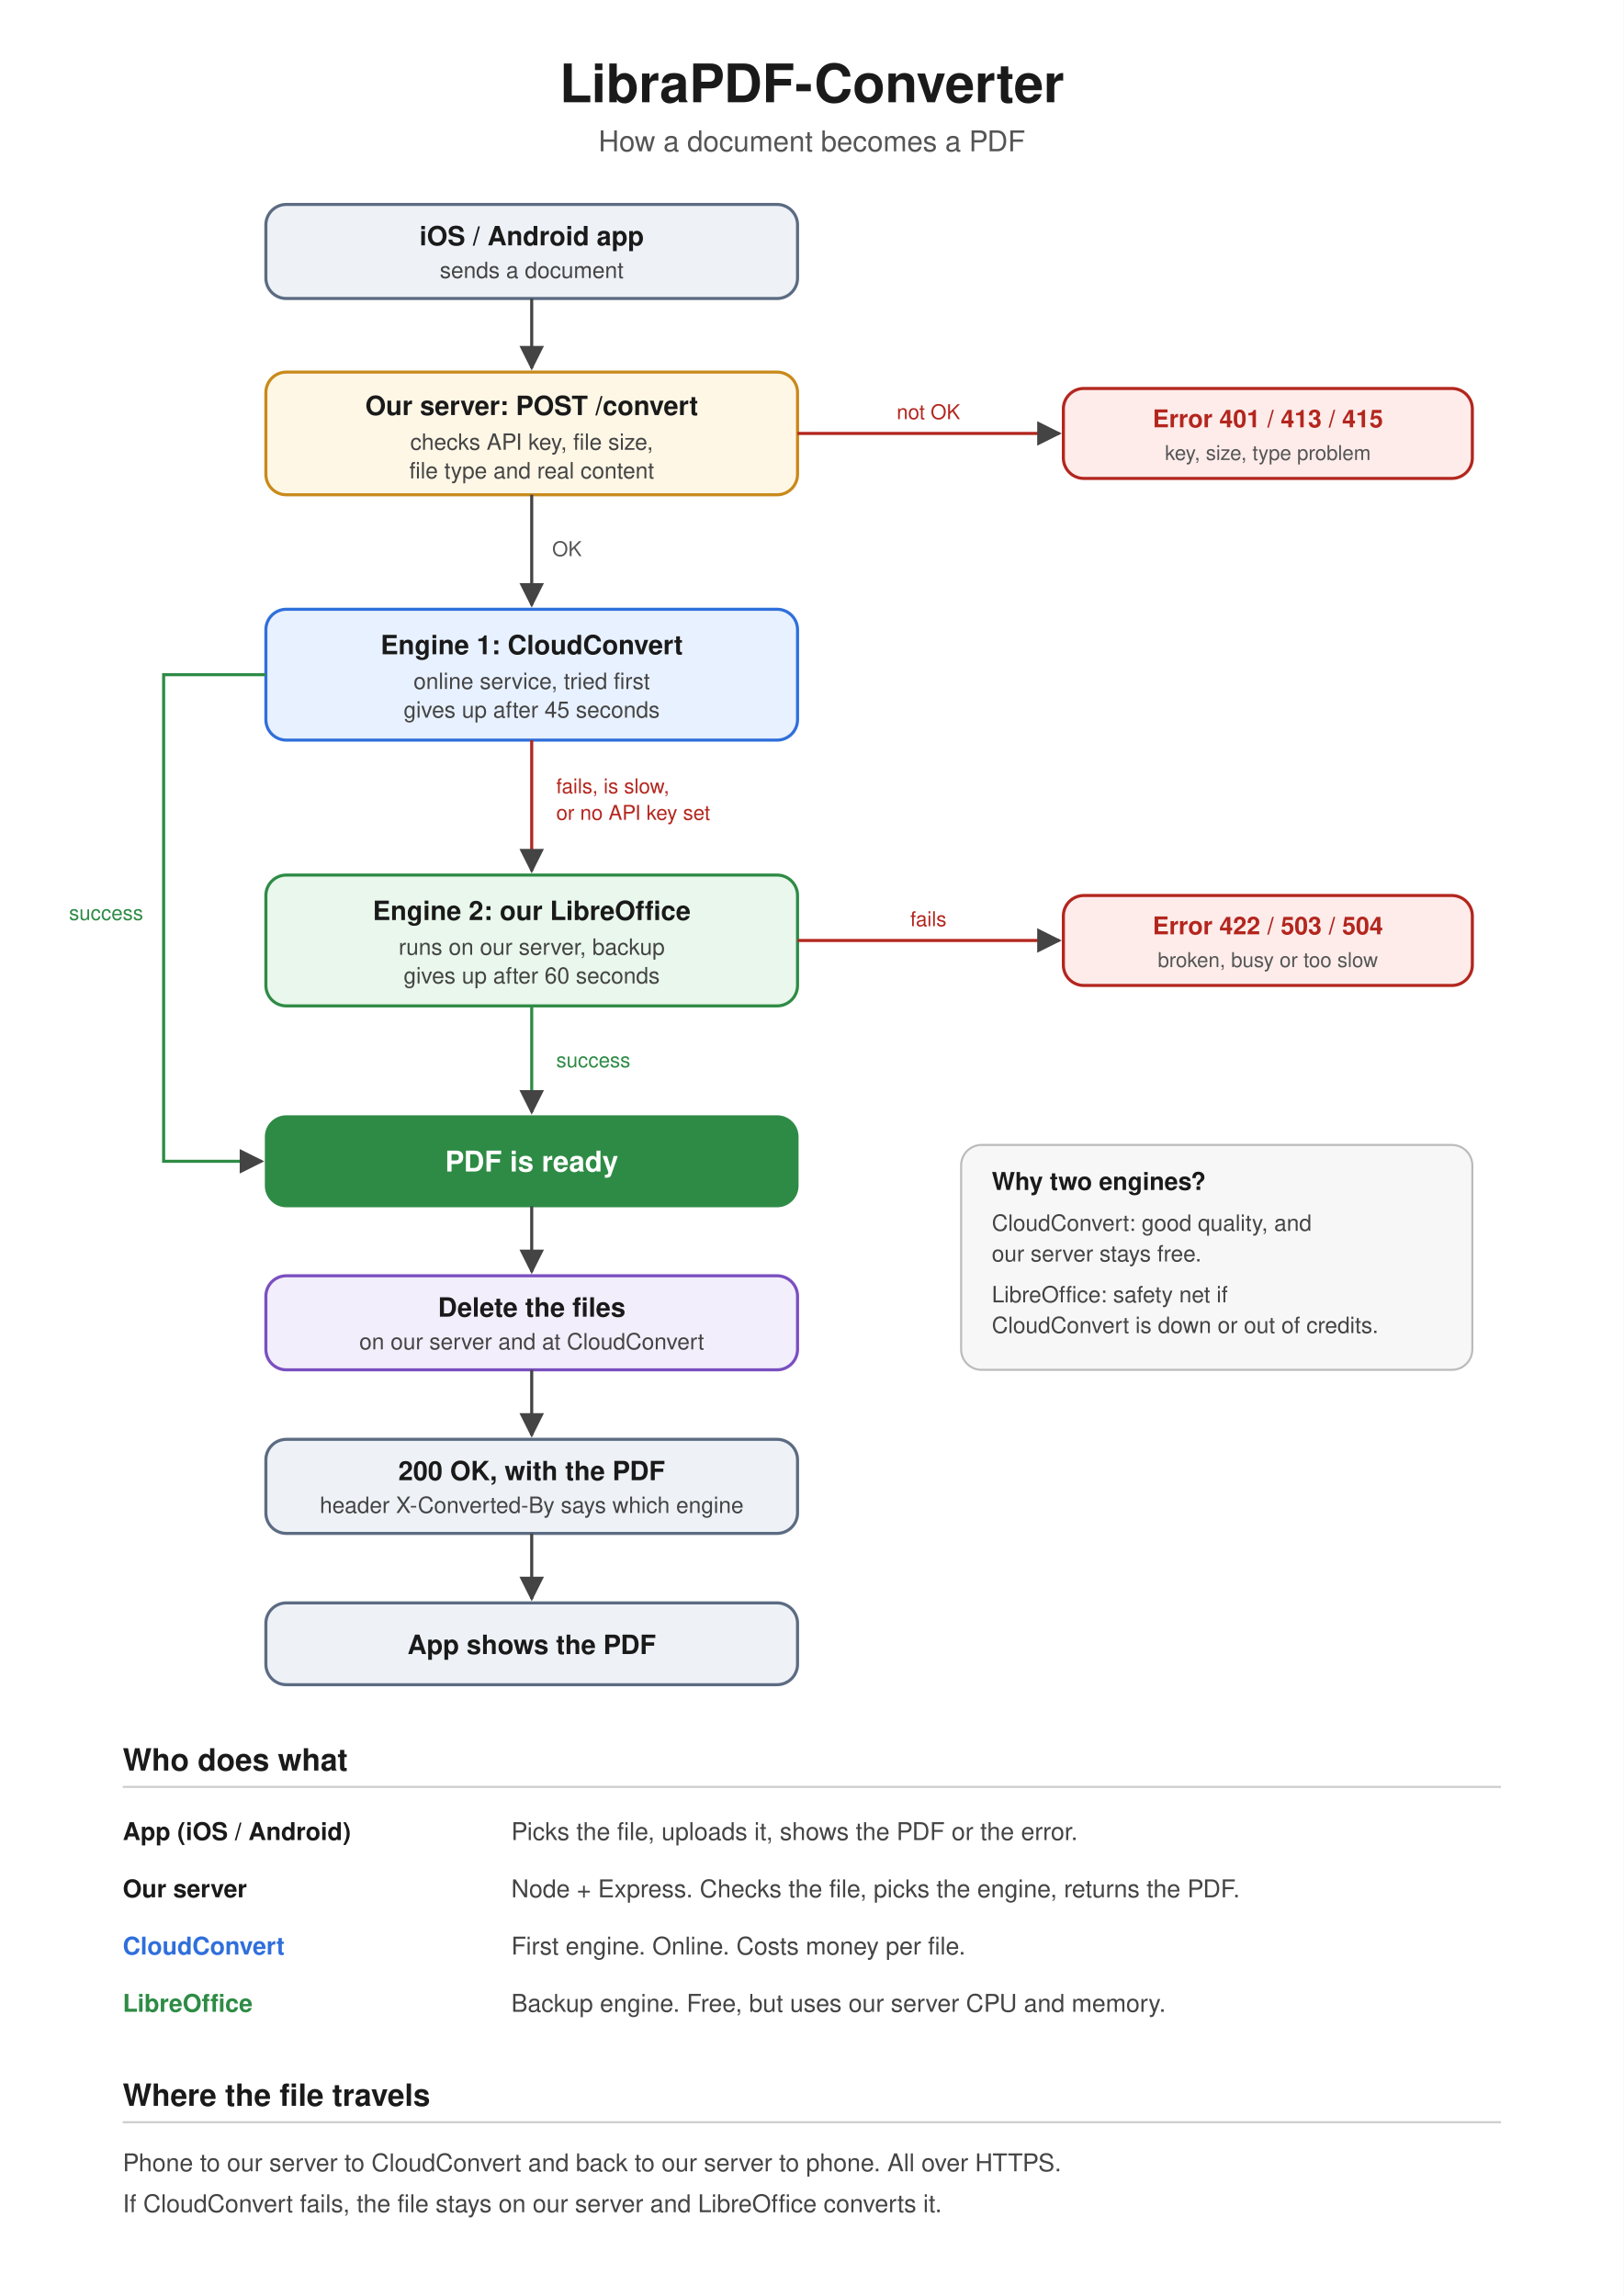
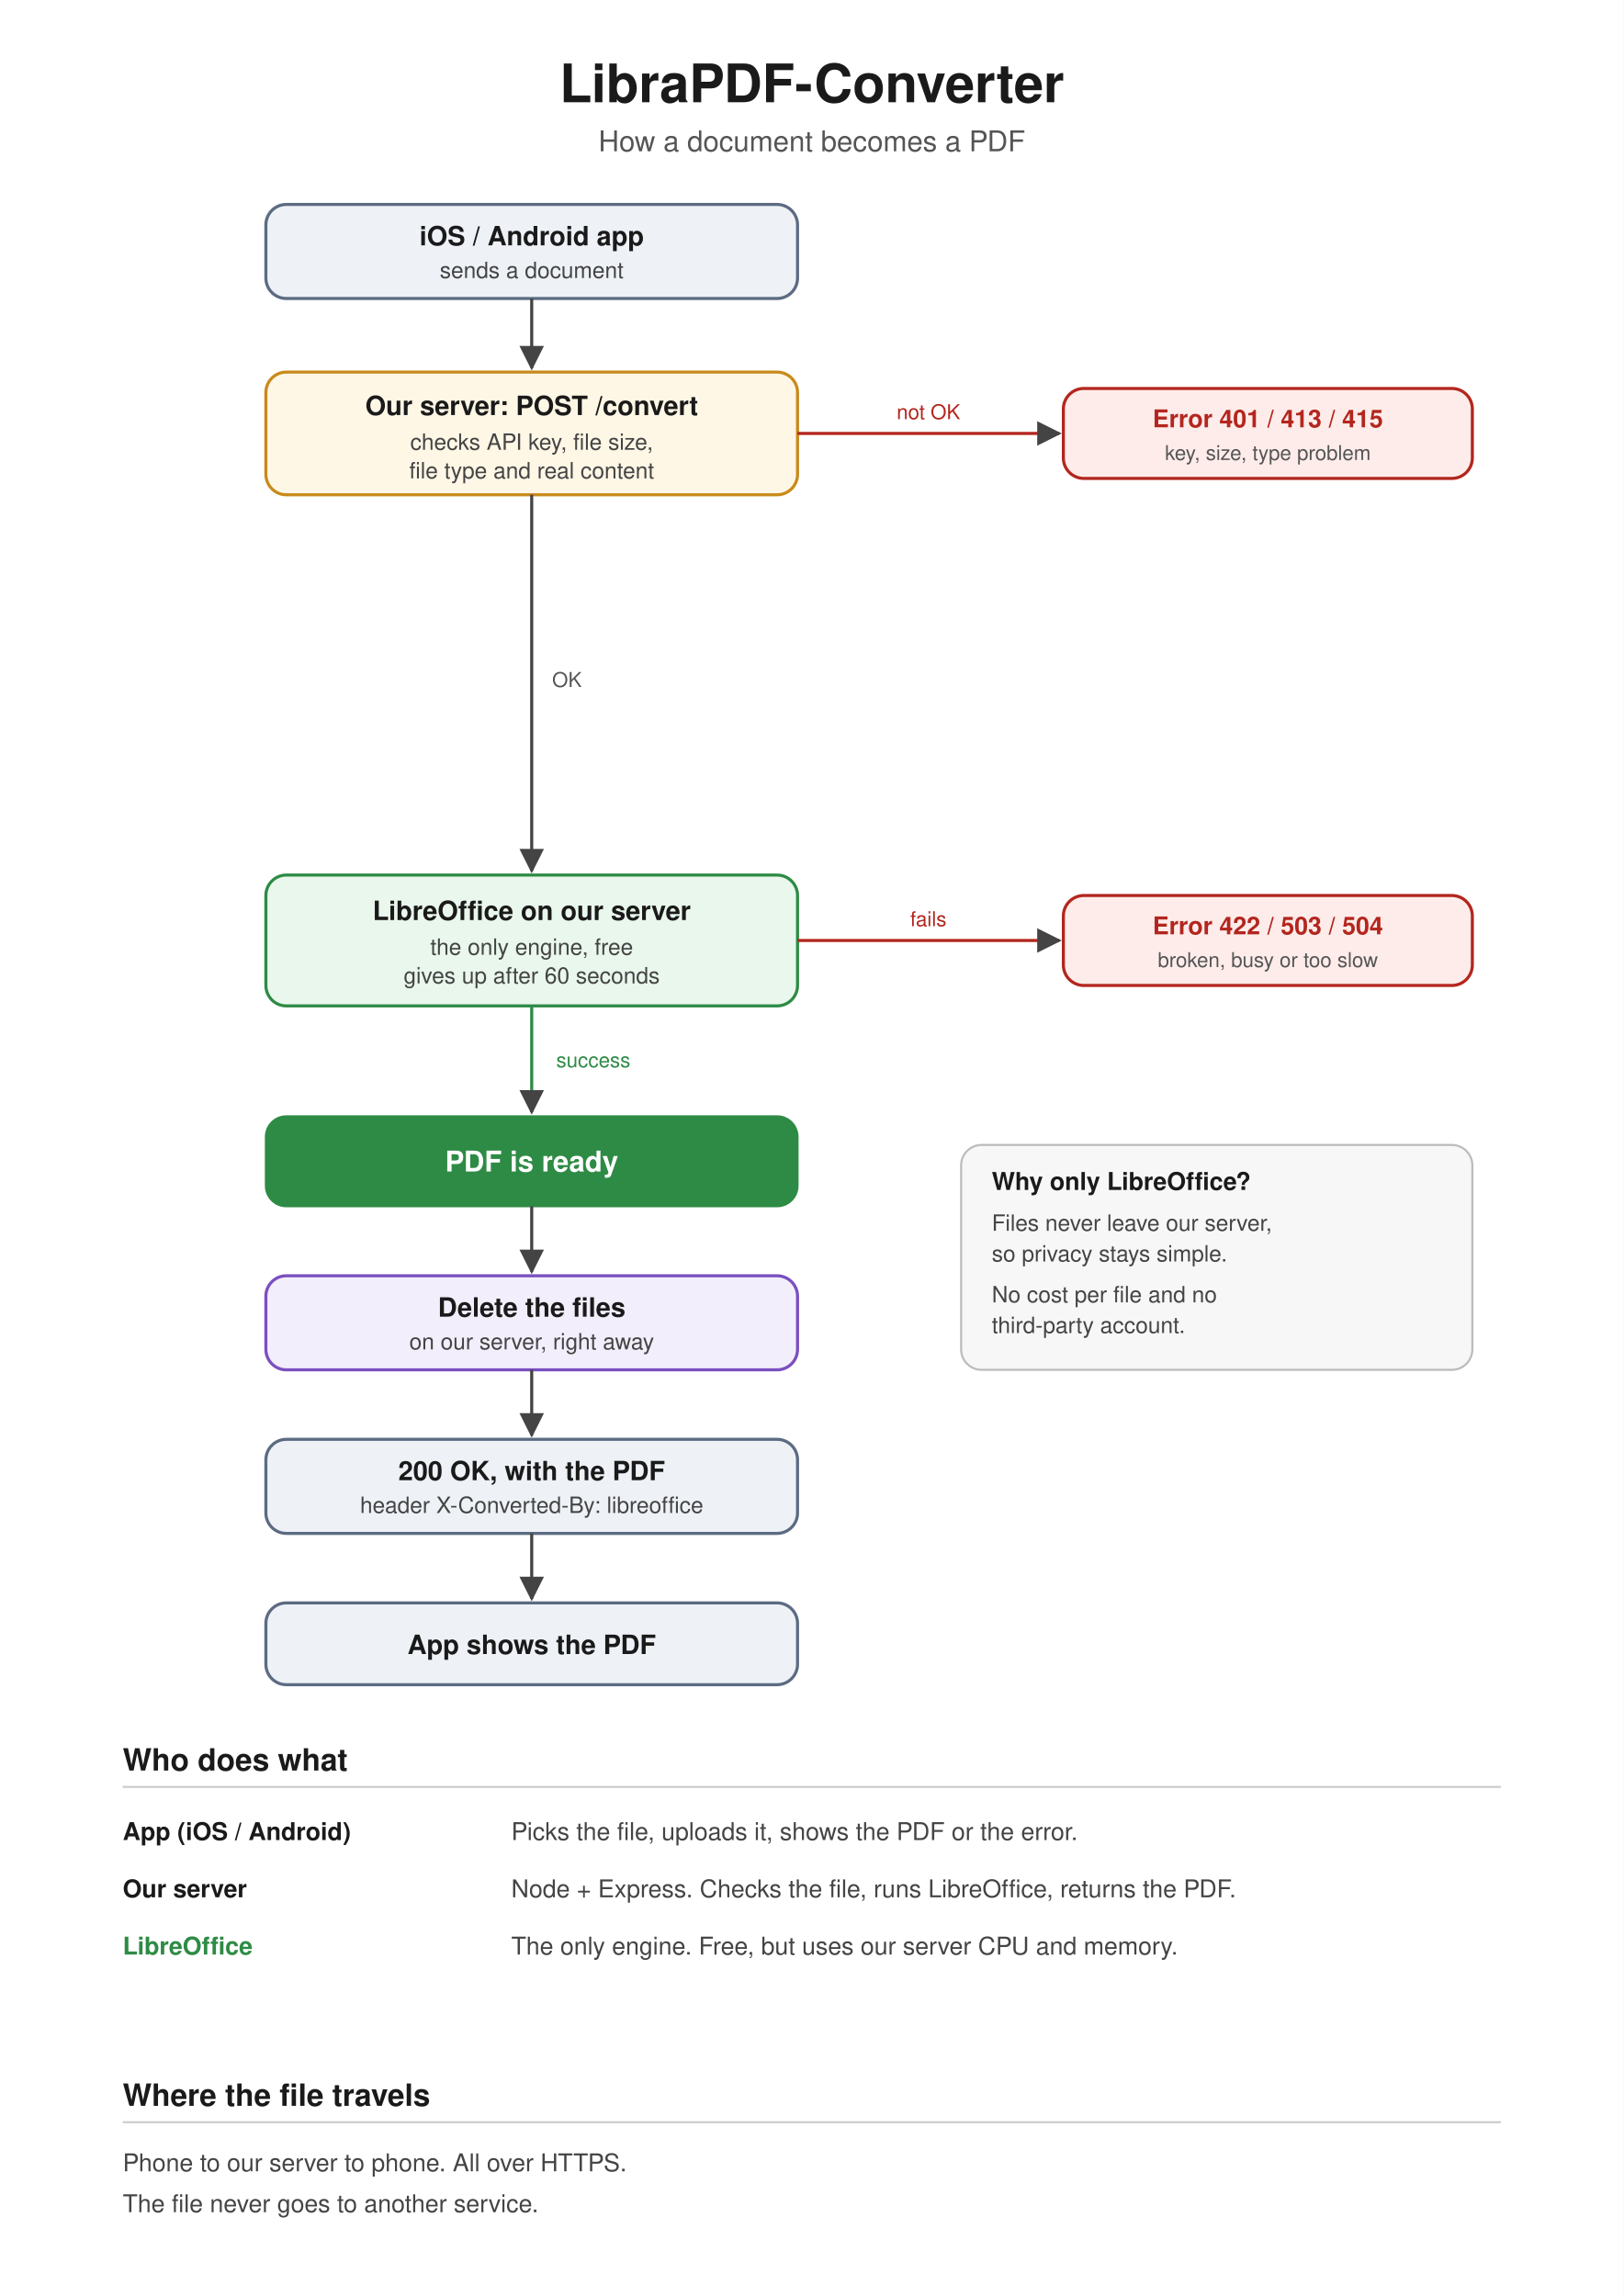
<svg xmlns="http://www.w3.org/2000/svg" width="210mm" height="297mm" viewBox="0 0 794 1123" font-family="Helvetica, Arial, sans-serif">
  <defs>
    <marker id="ar" viewBox="0 0 10 10" refX="9" refY="5" markerWidth="8" markerHeight="8" orient="auto">
      <path d="M0,0 L10,5 L0,10 z" fill="#444" />
    </marker>
  </defs>
  <rect width="794" height="1123" fill="#ffffff" />
  <text x="397" y="50" text-anchor="middle" font-size="26" font-weight="bold" fill="#1a1a1a">LibraPDF-Converter</text>
  <text x="397" y="74" text-anchor="middle" font-size="14" fill="#555">How a document becomes a PDF</text>
  <rect x="130" y="100" width="260" height="46" rx="10" fill="#eef2f7" stroke="#5b6b82" stroke-width="1.5" />
  <text x="260" y="120" text-anchor="middle" font-size="13" font-weight="bold" fill="#1a1a1a">iOS / Android app</text>
  <text x="260" y="136" text-anchor="middle" font-size="11" fill="#444">sends a document</text>
  <line x1="260" y1="146" x2="260" y2="180" stroke="#444" stroke-width="1.5" marker-end="url(#ar)" />
  <rect x="130" y="182" width="260" height="60" rx="10" fill="#fff7e6" stroke="#c98a1b" stroke-width="1.5" />
  <text x="260" y="203" text-anchor="middle" font-size="13" font-weight="bold" fill="#1a1a1a">Our server: POST /convert</text>
  <text x="260" y="220" text-anchor="middle" font-size="11" fill="#444">checks API key, file size,</text>
  <text x="260" y="234" text-anchor="middle" font-size="11" fill="#444">file type and real content</text>
  <line x1="390" y1="212" x2="518" y2="212" stroke="#b3261e" stroke-width="1.5" marker-end="url(#ar)" />
  <text x="454" y="205" text-anchor="middle" font-size="10" fill="#b3261e">not OK</text>
  <rect x="520" y="190" width="200" height="44" rx="10" fill="#fdecea" stroke="#b3261e" stroke-width="1.5" />
  <text x="620" y="209" text-anchor="middle" font-size="12" font-weight="bold" fill="#b3261e">Error 401 / 413 / 415</text>
  <text x="620" y="225" text-anchor="middle" font-size="10" fill="#555">key, size, type problem</text>
-   <line x1="260" y1="242" x2="260" y2="296" stroke="#444" stroke-width="1.5" marker-end="url(#ar)" />
-   <text x="270" y="272" font-size="10" fill="#555">OK</text>
-   <rect x="130" y="298" width="260" height="64" rx="10" fill="#e8f1ff" stroke="#2f6fdb" stroke-width="1.5" />
-   <text x="260" y="320" text-anchor="middle" font-size="13" font-weight="bold" fill="#1a1a1a">Engine 1: CloudConvert</text>
-   <text x="260" y="337" text-anchor="middle" font-size="11" fill="#444">online service, tried first</text>
-   <text x="260" y="351" text-anchor="middle" font-size="11" fill="#444">gives up after 45 seconds</text>
-   <line x1="260" y1="362" x2="260" y2="426" stroke="#b3261e" stroke-width="1.5" marker-end="url(#ar)" />
-   <text x="272" y="388" font-size="10" fill="#b3261e">fails, is slow,</text>
-   <text x="272" y="401" font-size="10" fill="#b3261e">or no API key set</text>
+   <line x1="260" y1="242" x2="260" y2="426" stroke="#444" stroke-width="1.5" marker-end="url(#ar)" />
+   <text x="270" y="336" font-size="10" fill="#555">OK</text>
  <rect x="130" y="428" width="260" height="64" rx="10" fill="#e9f7ec" stroke="#2e8b45" stroke-width="1.5" />
-   <text x="260" y="450" text-anchor="middle" font-size="13" font-weight="bold" fill="#1a1a1a">Engine 2: our LibreOffice</text>
-   <text x="260" y="467" text-anchor="middle" font-size="11" fill="#444">runs on our server, backup</text>
+   <text x="260" y="450" text-anchor="middle" font-size="13" font-weight="bold" fill="#1a1a1a">LibreOffice on our server</text>
+   <text x="260" y="467" text-anchor="middle" font-size="11" fill="#444">the only engine, free</text>
  <text x="260" y="481" text-anchor="middle" font-size="11" fill="#444">gives up after 60 seconds</text>
  <line x1="390" y1="460" x2="518" y2="460" stroke="#b3261e" stroke-width="1.5" marker-end="url(#ar)" />
  <text x="454" y="453" text-anchor="middle" font-size="10" fill="#b3261e">fails</text>
  <rect x="520" y="438" width="200" height="44" rx="10" fill="#fdecea" stroke="#b3261e" stroke-width="1.5" />
  <text x="620" y="457" text-anchor="middle" font-size="12" font-weight="bold" fill="#b3261e">Error 422 / 503 / 504</text>
  <text x="620" y="473" text-anchor="middle" font-size="10" fill="#555">broken, busy or too slow</text>
-   <polyline points="130,330 80,330 80,568 128,568" fill="none" stroke="#2e8b45" stroke-width="1.5" marker-end="url(#ar)" />
-   <text x="70" y="450" text-anchor="end" font-size="10" fill="#2e8b45">success</text>
  <line x1="260" y1="492" x2="260" y2="544" stroke="#2e8b45" stroke-width="1.5" marker-end="url(#ar)" />
  <text x="272" y="522" font-size="10" fill="#2e8b45">success</text>
  <rect x="130" y="546" width="260" height="44" rx="10" fill="#2e8b45" stroke="#2e8b45" />
  <text x="260" y="573" text-anchor="middle" font-size="14" font-weight="bold" fill="#ffffff">PDF is ready</text>
  <line x1="260" y1="590" x2="260" y2="622" stroke="#444" stroke-width="1.5" marker-end="url(#ar)" />
  <rect x="130" y="624" width="260" height="46" rx="10" fill="#f3eefb" stroke="#7a4fc0" stroke-width="1.5" />
  <text x="260" y="644" text-anchor="middle" font-size="13" font-weight="bold" fill="#1a1a1a">Delete the files</text>
-   <text x="260" y="660" text-anchor="middle" font-size="11" fill="#444">on our server and at CloudConvert</text>
+   <text x="260" y="660" text-anchor="middle" font-size="11" fill="#444">on our server, right away</text>
  <line x1="260" y1="670" x2="260" y2="702" stroke="#444" stroke-width="1.5" marker-end="url(#ar)" />
  <rect x="130" y="704" width="260" height="46" rx="10" fill="#eef2f7" stroke="#5b6b82" stroke-width="1.5" />
  <text x="260" y="724" text-anchor="middle" font-size="13" font-weight="bold" fill="#1a1a1a">200 OK, with the PDF</text>
-   <text x="260" y="740" text-anchor="middle" font-size="11" fill="#444">header X-Converted-By says which engine</text>
+   <text x="260" y="740" text-anchor="middle" font-size="11" fill="#444">header X-Converted-By: libreoffice</text>
  <line x1="260" y1="750" x2="260" y2="782" stroke="#444" stroke-width="1.5" marker-end="url(#ar)" />
  <rect x="130" y="784" width="260" height="40" rx="10" fill="#eef2f7" stroke="#5b6b82" stroke-width="1.5" />
  <text x="260" y="809" text-anchor="middle" font-size="13" font-weight="bold" fill="#1a1a1a">App shows the PDF</text>
  <rect x="470" y="560" width="250" height="110" rx="10" fill="#f7f7f7" stroke="#bbb" stroke-width="1" />
-   <text x="485" y="582" font-size="12" font-weight="bold" fill="#1a1a1a">Why two engines?</text>
-   <text x="485" y="602" font-size="11" fill="#444">CloudConvert: good quality, and</text>
-   <text x="485" y="617" font-size="11" fill="#444">our server stays free.</text>
-   <text x="485" y="637" font-size="11" fill="#444">LibreOffice: safety net if</text>
-   <text x="485" y="652" font-size="11" fill="#444">CloudConvert is down or out of credits.</text>
+   <text x="485" y="582" font-size="12" font-weight="bold" fill="#1a1a1a">Why only LibreOffice?</text>
+   <text x="485" y="602" font-size="11" fill="#444">Files never leave our server,</text>
+   <text x="485" y="617" font-size="11" fill="#444">so privacy stays simple.</text>
+   <text x="485" y="637" font-size="11" fill="#444">No cost per file and no</text>
+   <text x="485" y="652" font-size="11" fill="#444">third-party account.</text>
  <text x="60" y="866" font-size="15" font-weight="bold" fill="#1a1a1a">Who does what</text>
  <line x1="60" y1="874" x2="734" y2="874" stroke="#ccc" />
  <text x="60" y="900" font-size="12" font-weight="bold" fill="#1a1a1a">App (iOS / Android)</text>
  <text x="250" y="900" font-size="12" fill="#444">Picks the file, uploads it, shows the PDF or the error.</text>
  <text x="60" y="928" font-size="12" font-weight="bold" fill="#1a1a1a">Our server</text>
-   <text x="250" y="928" font-size="12" fill="#444">Node + Express. Checks the file, picks the engine, returns the PDF.</text>
-   <text x="60" y="956" font-size="12" font-weight="bold" fill="#2f6fdb">CloudConvert</text>
-   <text x="250" y="956" font-size="12" fill="#444">First engine. Online. Costs money per file.</text>
-   <text x="60" y="984" font-size="12" font-weight="bold" fill="#2e8b45">LibreOffice</text>
-   <text x="250" y="984" font-size="12" fill="#444">Backup engine. Free, but uses our server CPU and memory.</text>
+   <text x="250" y="928" font-size="12" fill="#444">Node + Express. Checks the file, runs LibreOffice, returns the PDF.</text>
+   <text x="60" y="956" font-size="12" font-weight="bold" fill="#2e8b45">LibreOffice</text>
+   <text x="250" y="956" font-size="12" fill="#444">The only engine. Free, but uses our server CPU and memory.</text>
  <text x="60" y="1030" font-size="15" font-weight="bold" fill="#1a1a1a">Where the file travels</text>
  <line x1="60" y1="1038" x2="734" y2="1038" stroke="#ccc" />
-   <text x="60" y="1062" font-size="12" fill="#444">Phone  to  our server  to  CloudConvert  and back  to  our server  to  phone. All over HTTPS.</text>
-   <text x="60" y="1082" font-size="12" fill="#444">If CloudConvert fails, the file stays on our server and LibreOffice converts it.</text>
+   <text x="60" y="1062" font-size="12" fill="#444">Phone  to  our server  to  phone. All over HTTPS.</text>
+   <text x="60" y="1082" font-size="12" fill="#444">The file never goes to another service.</text>
</svg>
